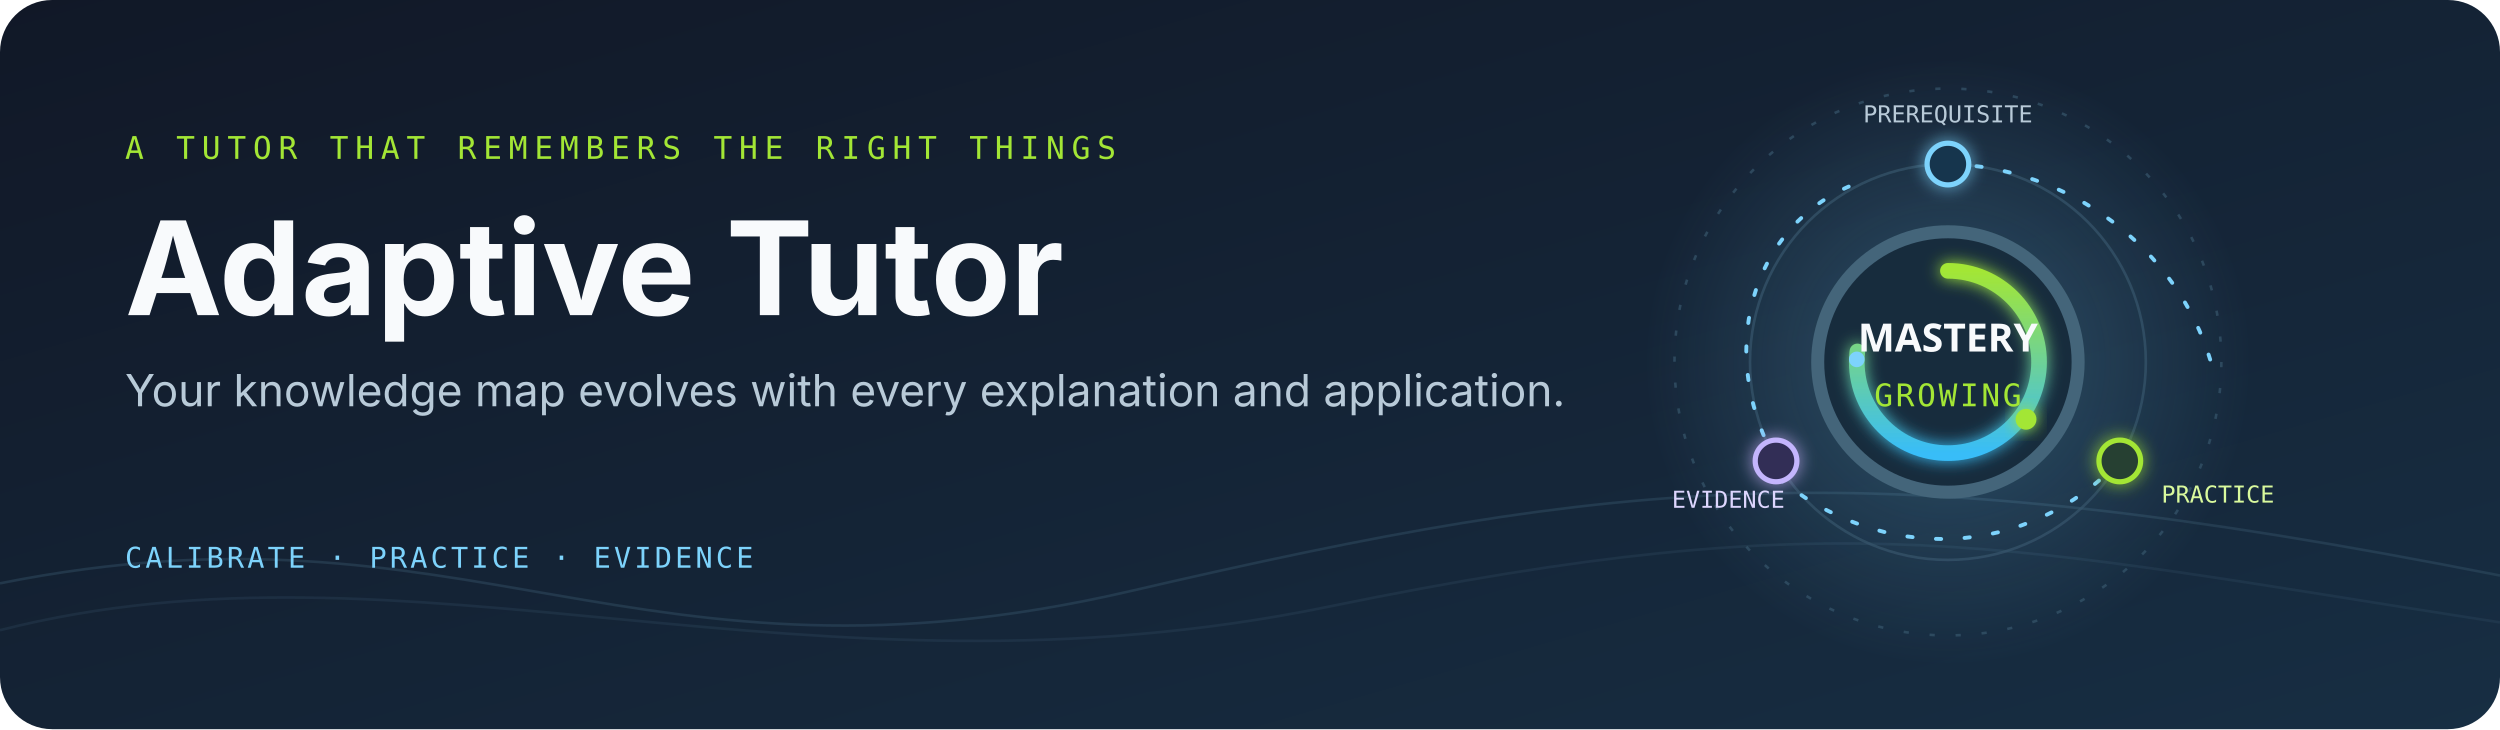
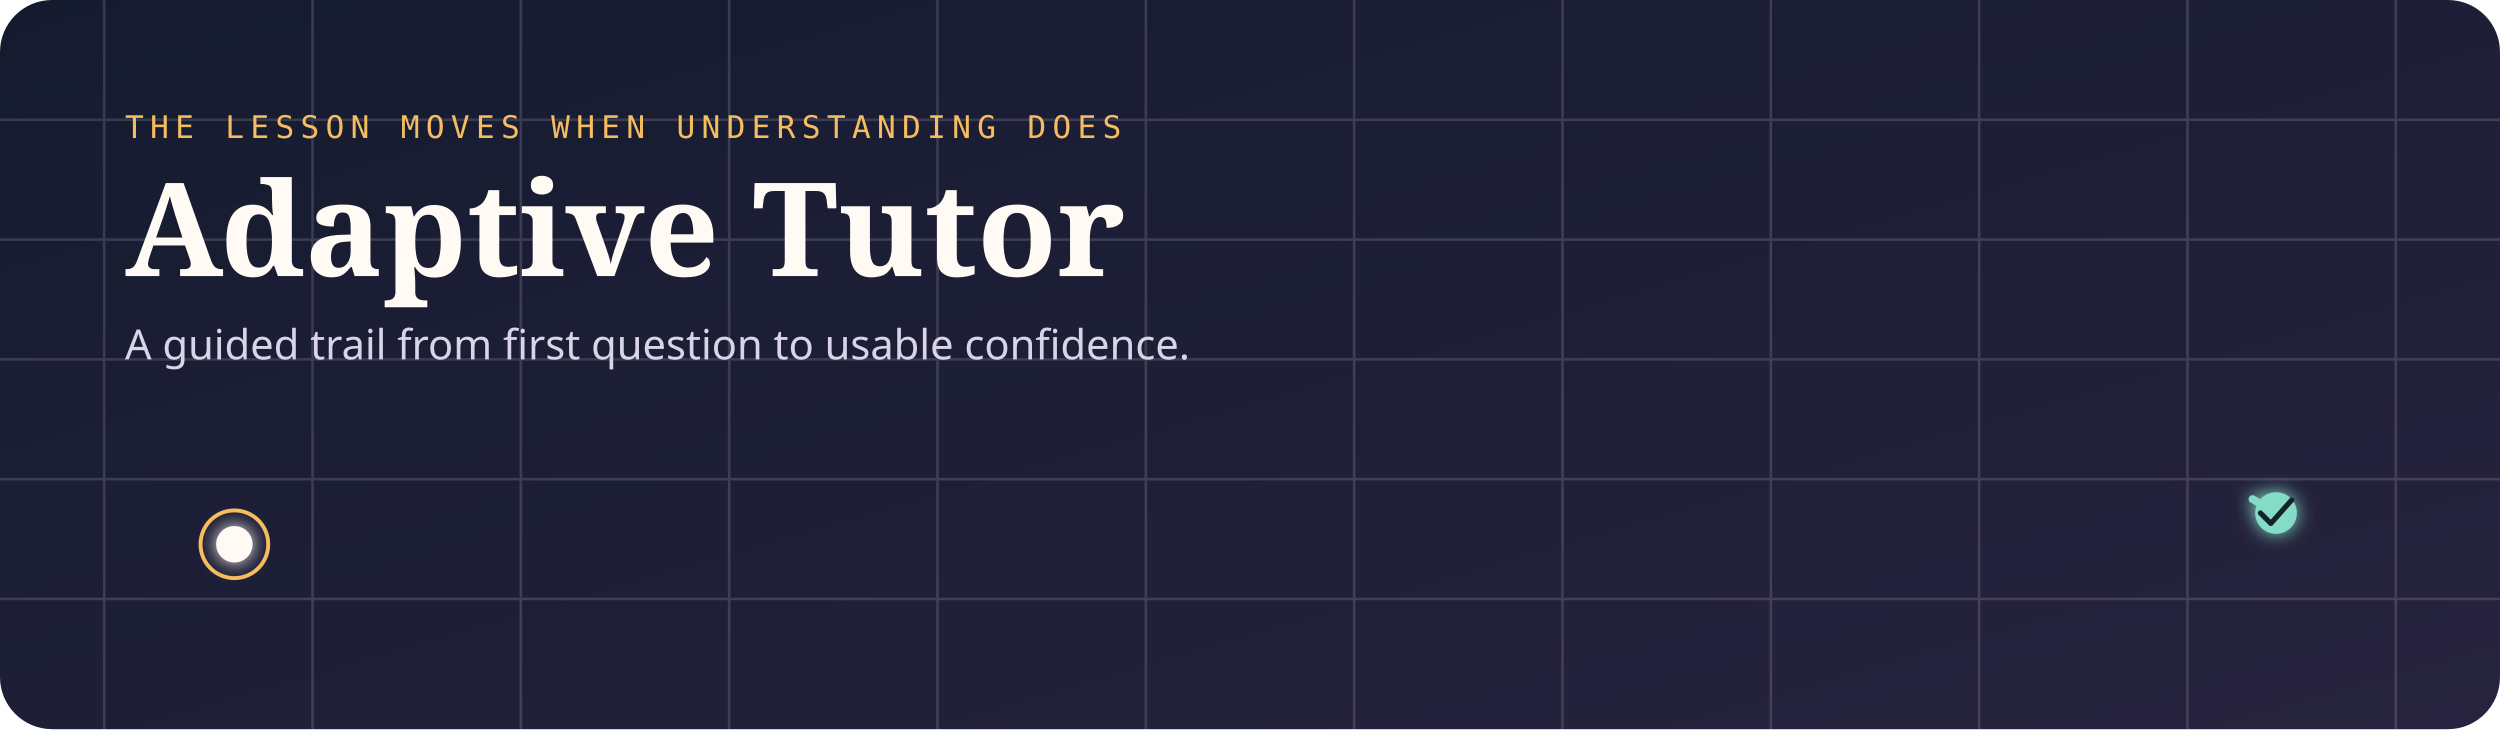
<svg xmlns="http://www.w3.org/2000/svg" viewBox="0 0 960 280" role="img" aria-labelledby="title description">
  <defs>
-     <linearGradient id="sky" x1="0" y1="0" x2="1" y2="1">
-       <stop offset="0%" stop-color="#111827" />
-       <stop offset="100%" stop-color="#172e43" />
+     <linearGradient id="paper" x1="0" y1="0" x2="1" y2="1">
+       <stop offset="0%" stop-color="#151b2f" />
+       <stop offset="100%" stop-color="#27233e" />
    </linearGradient>
-     <radialGradient id="halo">
-       <stop offset="0%" stop-color="#7dd3fc" stop-opacity=".25" />
-       <stop offset="100%" stop-color="#7dd3fc" stop-opacity="0" />
-     </radialGradient>
-     <linearGradient id="progress" x1="0" y1="0" x2="1" y2="0">
-       <stop offset="0%" stop-color="#38bdf8" />
-       <stop offset="100%" stop-color="#a3e635" />
+     <linearGradient id="ink" x1="0" y1="0" x2="1" y2="0">
+       <stop offset="0%" stop-color="#f6bd60" />
+       <stop offset="50%" stop-color="#f28482" />
+       <stop offset="100%" stop-color="#84dcc6" />
    </linearGradient>
-     <filter id="soft-glow" x="-50%" y="-50%" width="200%" height="200%">
-       <feGaussianBlur stdDeviation="3" result="blur" />
+     <filter id="glow" x="-40%" y="-80%" width="180%" height="260%">
+       <feGaussianBlur stdDeviation="3.5" result="blur" />
      <feMerge>
        <feMergeNode in="blur" />
        <feMergeNode in="SourceGraphic" />
      </feMerge>
    </filter>
    <style>
-       .signal { stroke: #7dd3fc; stroke-width: 1.5; stroke-linecap: round; stroke-dasharray: 2 9; animation: signal 3.8s linear infinite; }
-       .orbit { transform-box: fill-box; transform-origin: center; animation: orbit 18s linear infinite; }
-       .orbit-reverse { transform-box: fill-box; transform-origin: center; animation: orbit-reverse 25s linear infinite; }
-       .core-ring { stroke-dasharray: 169 220; animation: progress 4.5s ease-in-out infinite alternate; }
-       .learned { animation: learned 3.4s ease-in-out infinite; }
-       .new-node { animation: emerge 5s ease-in-out infinite; }
-       @keyframes orbit { to { transform: rotate(360deg); } }
-       @keyframes orbit-reverse { to { transform: rotate(-360deg); } }
-       @keyframes signal { to { stroke-dashoffset: -88; } }
-       @keyframes progress { from { stroke-dasharray: 110 220; } to { stroke-dasharray: 180 220; } }
-       @keyframes learned { 0%, 100% { opacity: .7; } 50% { opacity: 1; } }
-       @keyframes emerge { 0%, 24%, 100% { opacity: .22; } 42%, 72% { opacity: 1; } }
+       .path { stroke-dasharray: 820; stroke-dashoffset: 820; animation: write 7s ease-in-out infinite; }
+       .traveler { animation: travel 7s ease-in-out infinite; }
+       .note { opacity: 0; animation: note 7s ease-in-out infinite; }
+       .n1 { animation-delay: .6s; } .n2 { animation-delay: 1.7s; } .n3 { animation-delay: 2.8s; } .n4 { animation-delay: 3.9s; }
+       .ripple { transform-box: fill-box; transform-origin: center; animation: ripple 2.3s ease-out infinite; }
+       @keyframes write { 0%, 7% { stroke-dashoffset: 820; } 68%, 100% { stroke-dashoffset: 0; } }
+       @keyframes travel { 0%, 10% { transform: translate(0 0); opacity: 0; } 15% { opacity: 1; } 82%, 100% { transform: translate(700px -24px); opacity: 0; } }
+       @keyframes note { 0%, 18% { opacity: 0; transform: translateY(4px); } 25%, 74% { opacity: 1; transform: translateY(0); } 84%, 100% { opacity: 0; } }
+       @keyframes ripple { 0% { opacity: .9; transform: scale(.35); } 100% { opacity: 0; transform: scale(1.8); } }
    </style>
  </defs>
-   <rect width="960" height="280" rx="20" fill="url(#sky)" />
-   <path d="M0 224 C180 188 244 271 434 227 S716 173 960 221" fill="none" stroke="#36556b" stroke-width="1" opacity=".42" />
-   <path d="M0 242 C157 202 310 274 510 233 S766 209 960 239" fill="none" stroke="#36556b" stroke-width="1" opacity=".25" />
-   <text x="48" y="61" fill="#a3e635" font-family="ui-monospace, SFMono-Regular, Menlo, monospace" font-size="12" letter-spacing="2.6">A TUTOR THAT REMEMBERS THE RIGHT THINGS</text>
-   <text x="48" y="121" fill="#f8fafc" font-family="ui-sans-serif, system-ui, -apple-system, &quot;Segoe UI&quot;, sans-serif" font-size="50" font-weight="700">Adaptive Tutor</text>
-   <text x="48" y="156" fill="#b8cad8" font-family="ui-sans-serif, system-ui, -apple-system, &quot;Segoe UI&quot;, sans-serif" font-size="17">Your knowledge map evolves with every explanation and application.</text>
-   <text x="48" y="218" fill="#7dd3fc" font-family="ui-monospace, monospace" font-size="11" letter-spacing="1.2">CALIBRATE  ·  PRACTICE  ·  EVIDENCE</text>
-   <g transform="translate(748 139)">
-     <circle r="116" fill="url(#halo)" />
-     <circle r="76" fill="none" stroke="#36556b" stroke-width="1" opacity=".72" />
-     <circle r="105" fill="none" stroke="#36556b" stroke-width="1" stroke-dasharray="2 8" opacity=".7" />
-     <g class="orbit">
-       <path class="signal" d="M0 -76 C46 -75 88 -44 101 0" fill="none" />
-       <circle cx="0" cy="-76" r="8" fill="#18364d" stroke="#7dd3fc" stroke-width="2" filter="url(#soft-glow)" />
-       <text x="0" y="-92" text-anchor="middle" fill="#b8cad8" font-family="ui-monospace, monospace" font-size="9">PREREQUISITE</text>
-     </g>
-     <g class="orbit-reverse">
-       <path class="signal" d="M66 38 C31 75 -25 79 -67 43" fill="none" />
-       <circle cx="66" cy="38" r="8" fill="#283f32" stroke="#a3e635" stroke-width="2" filter="url(#soft-glow)" />
-       <text x="82" y="54" fill="#d9f99d" font-family="ui-monospace, monospace" font-size="9">PRACTICE</text>
-     </g>
-     <g class="orbit">
-       <path class="signal" d="M-66 38 C-91 -7 -73 -57 -31 -70" fill="none" />
-       <circle cx="-66" cy="38" r="8" fill="#322e57" stroke="#c4b5fd" stroke-width="2" filter="url(#soft-glow)" />
-       <text x="-106" y="56" fill="#ddd6fe" font-family="ui-monospace, monospace" font-size="9">EVIDENCE</text>
-     </g>
-     <circle r="50" fill="#172c3d" stroke="#44657a" stroke-width="5" />
-     <circle class="core-ring" r="35" fill="none" stroke="url(#progress)" stroke-width="6" stroke-linecap="round" transform="rotate(-90)" filter="url(#soft-glow)" />
-     <text y="-4" text-anchor="middle" fill="#f8fafc" font-family="ui-sans-serif, system-ui, sans-serif" font-size="15" font-weight="700">MASTERY</text>
-     <text y="17" text-anchor="middle" fill="#a3e635" font-family="ui-monospace, monospace" font-size="12" letter-spacing="1">GROWING</text>
-     <circle class="learned" cx="-35" cy="-1" r="3" fill="#7dd3fc" />
-     <circle class="new-node" cx="30" cy="22" r="4" fill="#a3e635" filter="url(#soft-glow)" />
+   <rect width="960" height="280" rx="20" fill="url(#paper)" />
+   <g opacity=".17" stroke="#d9d4e7" stroke-width="1">
+     <path d="M0 46H960M0 92H960M0 138H960M0 184H960M0 230H960" />
+     <path d="M40 0V280M120 0V280M200 0V280M280 0V280M360 0V280M440 0V280M520 0V280M600 0V280M680 0V280M760 0V280M840 0V280M920 0V280" />
  </g>
+   <text x="48" y="53" fill="#f6bd60" font-family="ui-monospace, monospace" font-size="12" letter-spacing="2.4">THE LESSON MOVES WHEN UNDERSTANDING DOES</text>
+   <text x="48" y="106" fill="#fffaf4" font-family="ui-serif, Georgia, serif" font-size="50" font-weight="700">Adaptive Tutor</text>
+   <text x="48" y="138" fill="#d9d4e7" font-family="ui-sans-serif, system-ui, sans-serif" font-size="16">A guided trail from first question to usable confidence.</text>
+   <path class="path" d="M90 209 C170 170 228 236 305 208 S440 174 510 212 S646 250 710 194 S810 159 874 197" fill="none" stroke="url(#ink)" stroke-width="3" stroke-linecap="round" filter="url(#glow)" />
+   <g class="traveler">
+     <circle cx="90" cy="209" r="7" fill="#fffaf4" filter="url(#glow)" />
+     <circle cx="90" cy="209" r="13" fill="none" stroke="#f6bd60" stroke-width="1.5" class="ripple" />
+   </g>
+   <g class="note n1">
+     <circle cx="90" cy="209" r="7" fill="#f6bd60" />
+     <text x="90" y="249" text-anchor="middle" fill="#fffaf4" font-family="ui-monospace, monospace" font-size="11" letter-spacing="1">QUESTION</text>
+   </g>
+   <g class="note n2">
+     <circle cx="305" cy="208" r="7" fill="#f28482" />
+     <text x="305" y="177" text-anchor="middle" fill="#fffaf4" font-family="ui-monospace, monospace" font-size="11" letter-spacing="1">INSIGHT</text>
+   </g>
+   <g class="note n3">
+     <circle cx="510" cy="212" r="7" fill="#cdb4db" />
+     <text x="510" y="252" text-anchor="middle" fill="#fffaf4" font-family="ui-monospace, monospace" font-size="11" letter-spacing="1">CHALLENGE</text>
+   </g>
+   <g class="note n4">
+     <circle cx="710" cy="194" r="7" fill="#84dcc6" />
+     <text x="710" y="164" text-anchor="middle" fill="#fffaf4" font-family="ui-monospace, monospace" font-size="11" letter-spacing="1">CONFIDENCE</text>
+   </g>
+   <circle cx="874" cy="197" r="8" fill="#84dcc6" filter="url(#glow)" />
+   <path d="M868 197l4 4 8-9" fill="none" stroke="#15222a" stroke-width="2" stroke-linecap="round" stroke-linejoin="round" />
</svg>
